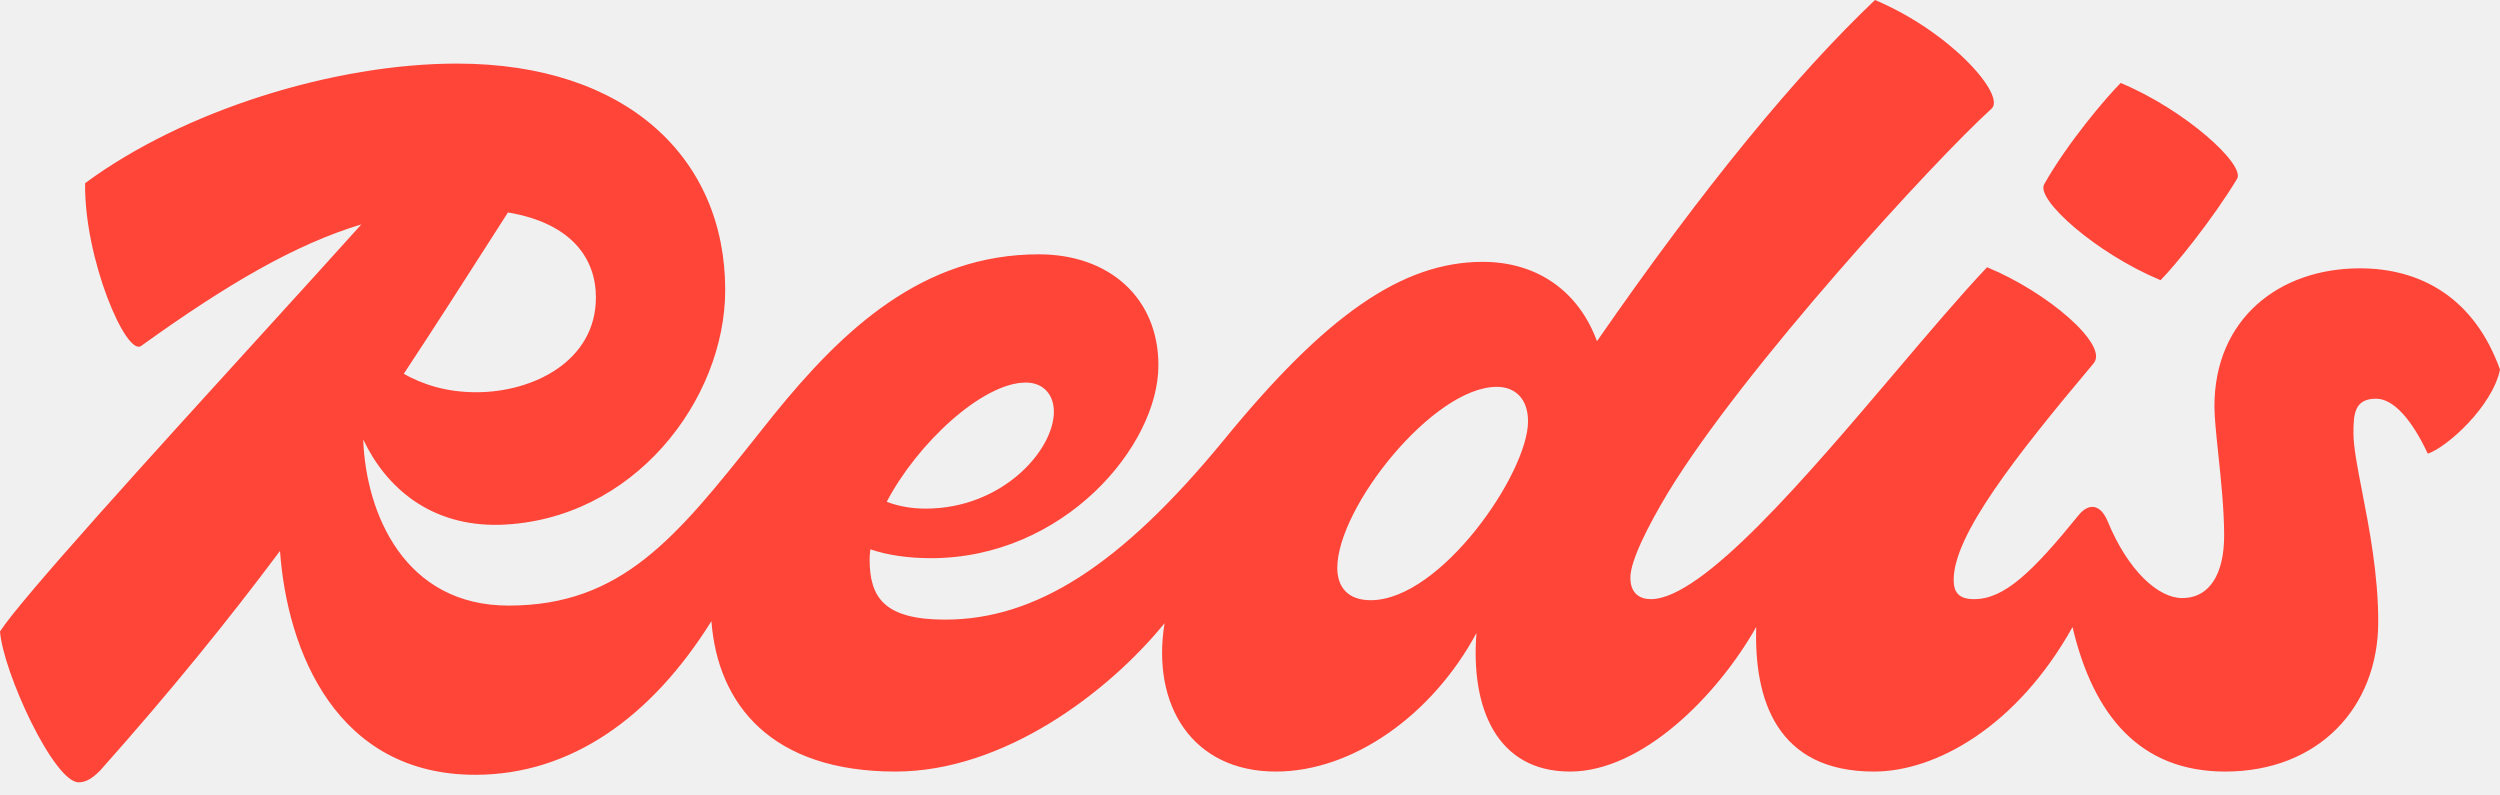
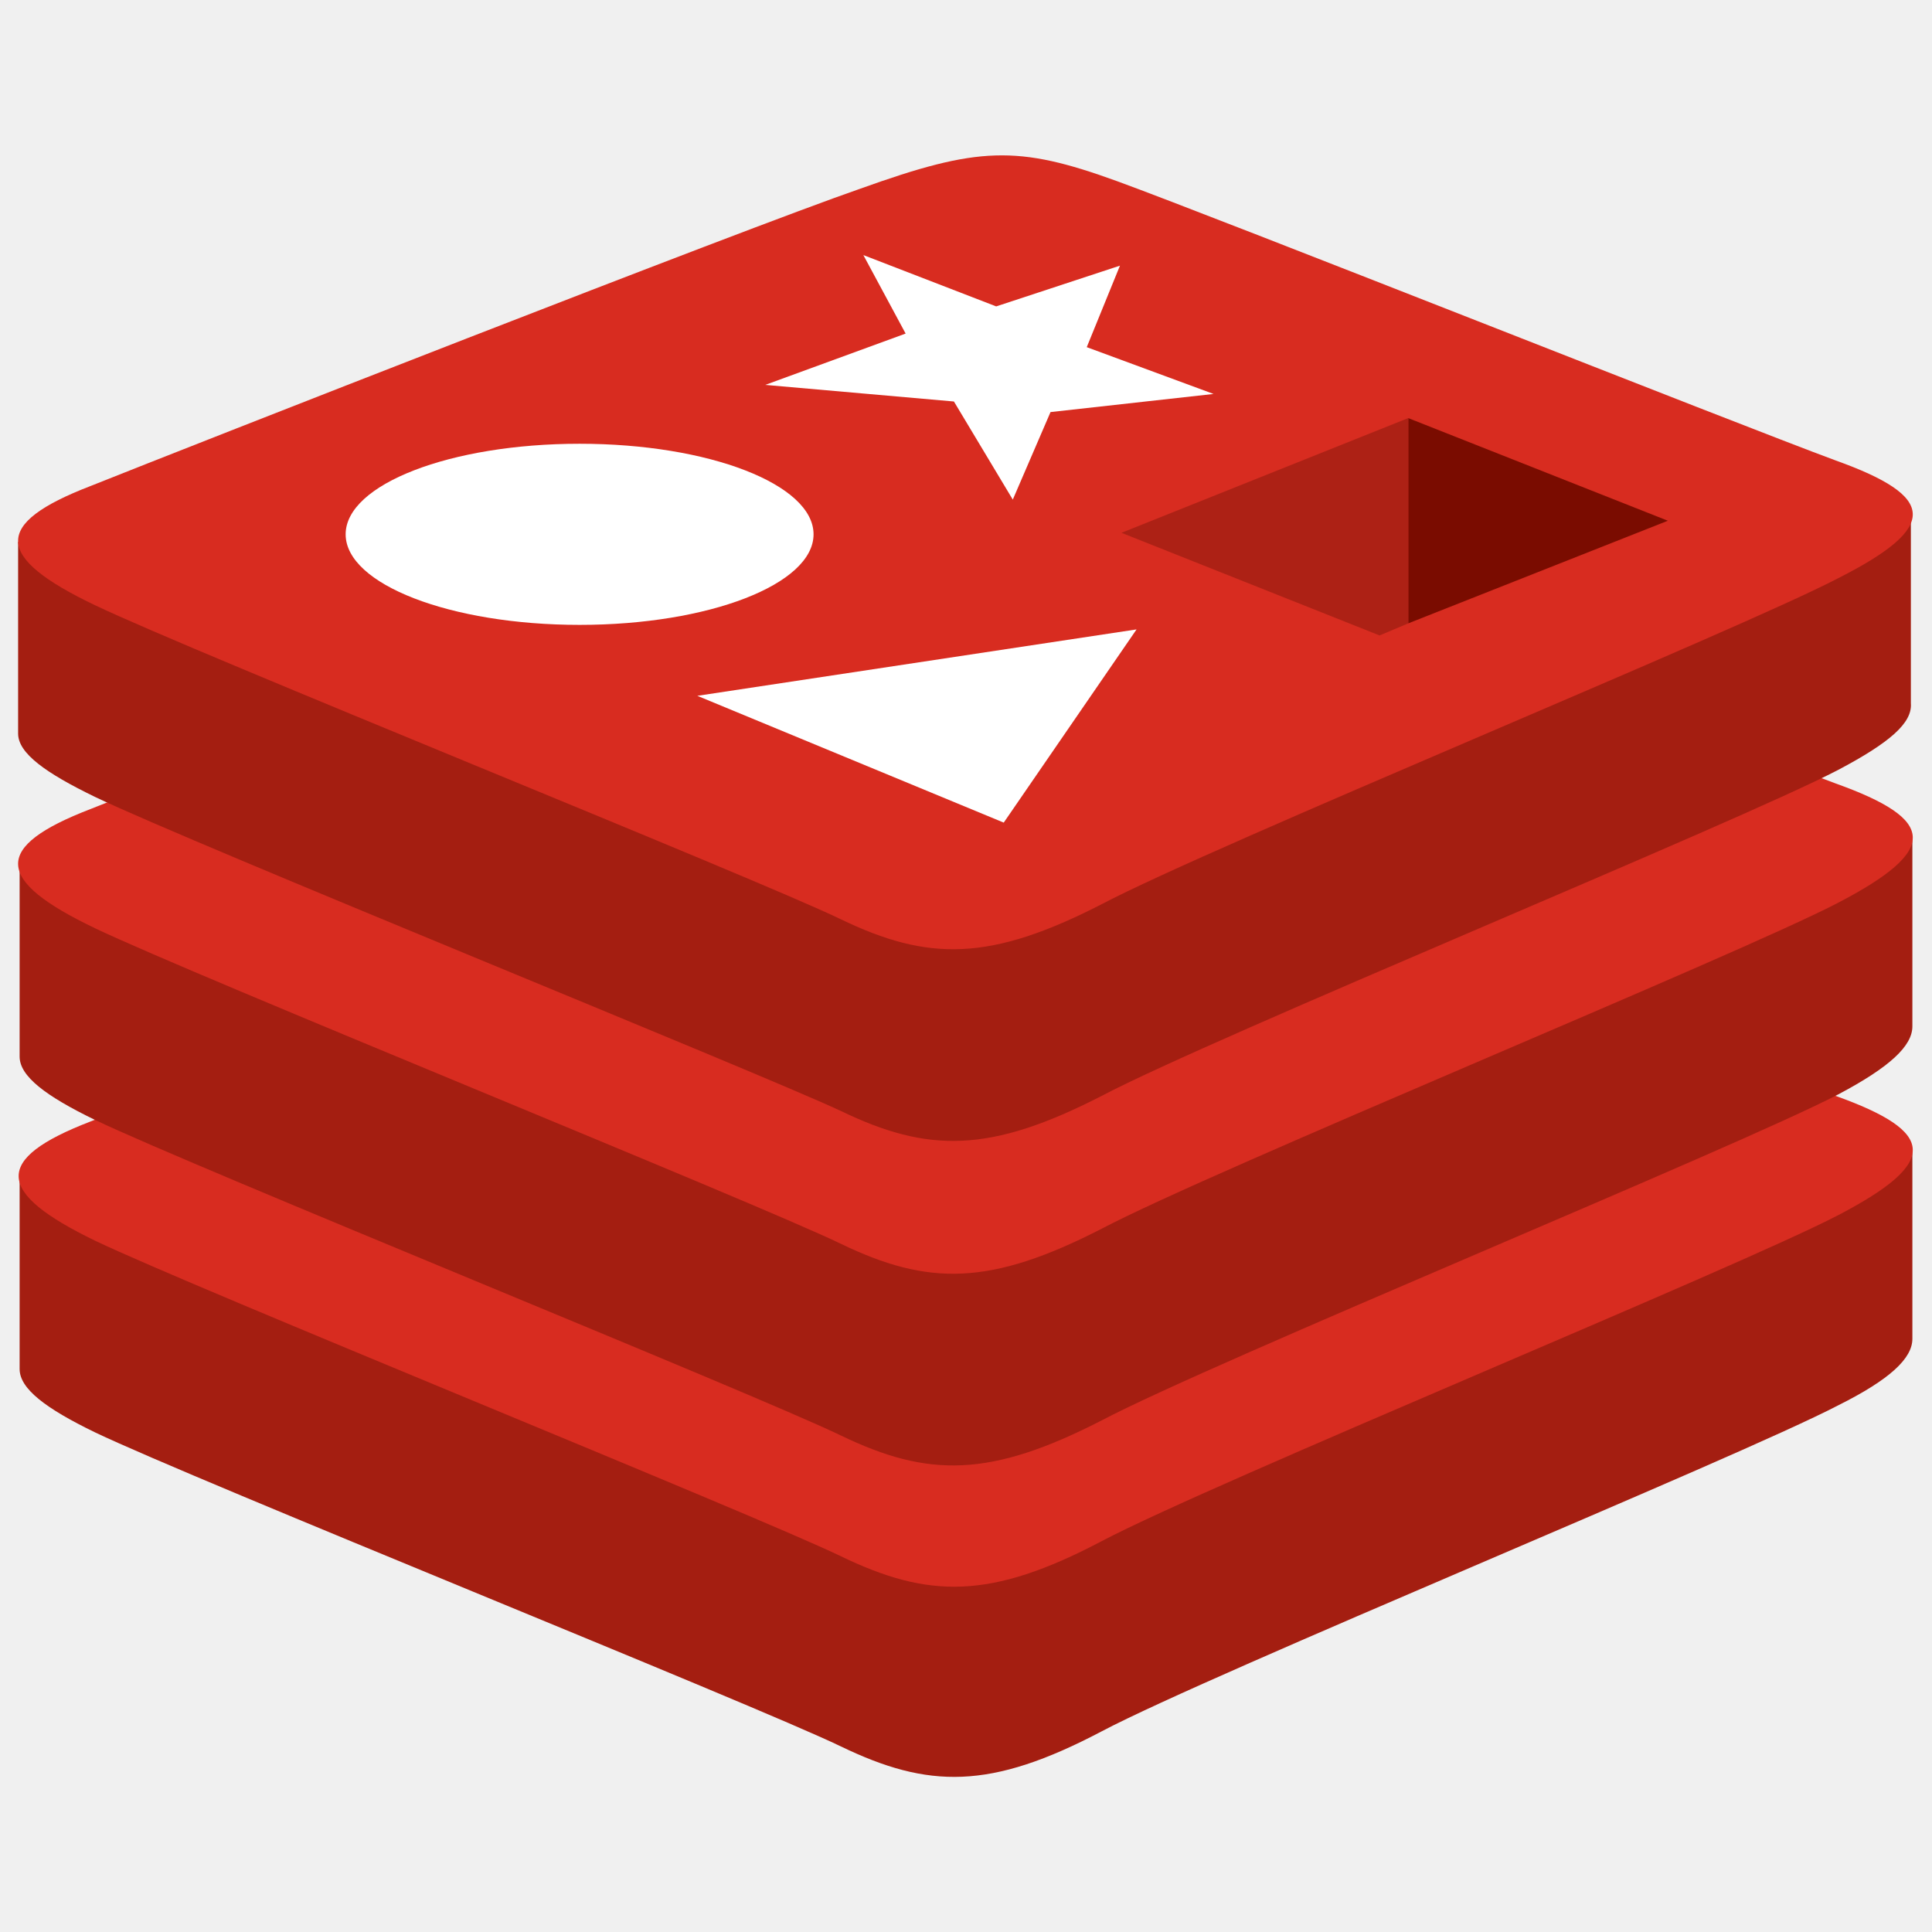
- <svg xmlns="http://www.w3.org/2000/svg" width="85" height="27" viewBox="0 0 85 27" fill="none">
-   <g clip-path="url(#clip0_1878_297)">
-     <path fill-rule="evenodd" clip-rule="evenodd" d="M75.291 13.812C75.291 10.845 77.489 9.123 80.237 9.123C82.289 9.123 84.121 10.112 85 12.567C84.743 13.812 83.205 15.205 82.545 15.425C81.996 14.252 81.373 13.556 80.787 13.556C80.054 13.556 80.017 14.069 80.017 14.728C80.017 15.195 80.151 15.883 80.312 16.711C80.555 17.962 80.86 19.531 80.86 21.14C80.86 24.071 78.808 26.233 75.657 26.233C72.772 26.233 71.178 24.341 70.466 21.32C68.582 24.697 65.826 26.233 63.713 26.233C60.411 26.233 59.634 23.792 59.712 21.316C58.385 23.661 55.831 26.233 53.382 26.233C50.881 26.233 49.998 24.056 50.2 21.521C48.702 24.312 45.992 26.233 43.379 26.233C40.544 26.233 39.141 23.981 39.595 21.189C37.688 23.533 34.137 26.233 30.446 26.233C26.237 26.233 24.405 23.963 24.188 21.119C22.157 24.375 19.419 26.343 16.157 26.343C11.449 26.343 9.765 22.156 9.52 18.732C7.775 21.068 5.814 23.492 3.407 26.196C3.151 26.453 2.931 26.599 2.675 26.599C1.832 26.599 0.11 22.862 0 21.47C0.723 20.348 5.281 15.34 8.951 11.308C10.241 9.891 11.421 8.594 12.286 7.629C10.039 8.307 7.722 9.66 4.8 11.761C4.287 12.127 2.858 8.793 2.894 6.228C6.265 3.737 11.394 2.162 15.534 2.162C21.323 2.162 24.657 5.386 24.657 9.856C24.657 13.593 21.543 17.696 17 17.843C14.638 17.904 13.124 16.578 12.349 14.941C12.442 17.473 13.759 20.59 17.293 20.59C21.146 20.59 22.997 18.265 25.756 14.796C25.935 14.57 26.118 14.34 26.306 14.106C28.651 11.211 31.362 8.647 35.319 8.647C37.737 8.647 39.386 10.149 39.386 12.42C39.386 15.168 36.162 18.978 31.655 18.978C30.886 18.978 30.184 18.877 29.592 18.677C29.577 18.792 29.567 18.906 29.567 19.015C29.567 20.297 30.043 21.067 32.132 21.067C35.209 21.067 38.103 19.235 41.621 14.948C45.065 10.735 47.666 8.903 50.414 8.903C52.269 8.903 53.676 9.908 54.297 11.601C57.98 6.283 61.104 2.514 63.75 0C66.351 1.099 68.22 3.261 67.707 3.7C65.765 5.459 59.28 12.53 56.715 16.744C56.056 17.843 55.433 19.052 55.433 19.638C55.433 20.188 55.763 20.371 56.129 20.371C57.89 20.371 61.418 16.215 64.465 12.625C65.603 11.284 66.674 10.023 67.56 9.086C69.612 9.929 71.7 11.724 71.188 12.347C68.476 15.571 66.425 18.209 66.425 19.711C66.425 20.114 66.571 20.371 67.121 20.371C68.147 20.371 69.099 19.455 70.675 17.513C71.004 17.11 71.407 17.11 71.664 17.733C72.36 19.418 73.386 20.334 74.192 20.334C75.144 20.334 75.621 19.491 75.621 18.209C75.621 17.333 75.514 16.314 75.422 15.437C75.352 14.773 75.291 14.191 75.291 13.812ZM16.194 13.336C18.136 13.336 20.261 12.274 20.261 10.112C20.261 8.8 19.447 7.591 17.271 7.223C17.156 7.402 17.042 7.58 16.929 7.757C15.823 9.486 14.78 11.116 13.728 12.71C14.359 13.064 15.156 13.336 16.194 13.336ZM35.832 13.996C35.832 13.409 35.465 13.007 34.879 13.007C33.409 13.007 31.192 15.069 30.149 17.061C30.534 17.21 30.986 17.293 31.472 17.293C34.073 17.293 35.832 15.315 35.832 13.996ZM45.468 19.308C45.468 19.968 45.834 20.407 46.603 20.407C48.985 20.407 51.953 16.084 51.953 14.325C51.953 13.593 51.55 13.153 50.89 13.153C48.728 13.153 45.468 17.256 45.468 19.308ZM76.06 6.082C75.217 7.474 73.935 9.05 73.459 9.526C71.26 8.61 69.209 6.778 69.502 6.265C70.308 4.836 71.627 3.298 72.103 2.821C74.301 3.737 76.353 5.606 76.06 6.082Z" fill="#FF4438" />
-   </g>
-   <defs>
-     <clipPath id="clip0_1878_297">
-       <rect width="85" height="26.599" fill="white" />
-     </clipPath>
-   </defs>
+ <svg xmlns="http://www.w3.org/2000/svg" viewBox="0 0 128 128">
+   <path fill="#A41E11" d="M121.8 93.1c-6.7 3.5-41.4 17.7-48.8 21.6-7.4 3.9-11.5 3.8-17.3 1S13 98.1 6.3 94.9c-3.3-1.6-5-2.9-5-4.2V78s48-10.5 55.8-13.2c7.8-2.8 10.4-2.9 17-.5s46.1 9.5 52.6 11.9v12.5c0 1.3-1.5 2.7-4.9 4.4z" />
+   <path fill="#D82C20" d="M121.8 80.5C115.1 84 80.4 98.2 73 102.1c-7.4 3.9-11.5 3.8-17.3 1-5.8-2.8-42.7-17.7-49.4-20.9C-.3 79-.5 76.8 6 74.3c6.5-2.6 43.2-17 51-19.7 7.8-2.8 10.4-2.9 17-.5s41.1 16.1 47.6 18.5c6.7 2.4 6.9 4.4.2 7.9z" />
+   <path fill="#A41E11" d="M121.8 72.5C115.1 76 80.4 90.2 73 94.1c-7.4 3.8-11.5 3.8-17.3 1C49.9 92.3 13 77.4 6.3 74.2c-3.3-1.6-5-2.9-5-4.2V57.3s48-10.5 55.8-13.2c7.8-2.8 10.4-2.9 17-.5s46.1 9.5 52.6 11.9V68c0 1.3-1.5 2.7-4.9 4.5z" />
+   <path fill="#D82C20" d="M121.8 59.8c-6.7 3.5-41.4 17.7-48.8 21.6-7.4 3.8-11.5 3.8-17.3 1C49.9 79.6 13 64.7 6.3 61.5s-6.8-5.4-.3-7.9c6.5-2.6 43.2-17 51-19.7 7.8-2.8 10.4-2.9 17-.5s41.1 16.1 47.6 18.5c6.7 2.4 6.9 4.4.2 7.9z" />
+   <path fill="#A41E11" d="M121.8 51c-6.7 3.5-41.4 17.7-48.8 21.6-7.4 3.8-11.5 3.8-17.3 1C49.9 70.9 13 56 6.3 52.8c-3.3-1.6-5.1-2.9-5.1-4.2V35.9s48-10.5 55.8-13.2c7.8-2.8 10.4-2.9 17-.5s46.1 9.5 52.6 11.9v12.5c.1 1.3-1.4 2.6-4.8 4.4z" />
+   <path fill="#D82C20" d="M121.8 38.3C115.1 41.8 80.4 56 73 59.9c-7.4 3.8-11.5 3.8-17.3 1S13 43.3 6.3 40.1s-6.8-5.4-.3-7.9c6.5-2.6 43.2-17 51-19.7 7.8-2.8 10.4-2.9 17-.5s41.1 16.1 47.6 18.5c6.7 2.4 6.9 4.4.2 7.8z" />
+   <path fill="#fff" d="M80.4 26.1l-10.8 1.2-2.5 5.8-3.9-6.5-12.5-1.1 9.3-3.4-2.8-5.2 8.8 3.4 8.2-2.7L72 23zM66.5 54.5l-20.3-8.4 29.1-4.4z" />
+   <ellipse fill="#fff" cx="38.4" cy="35.4" rx="15.5" ry="6" />
+   <path fill="#7A0C00" d="M93.3 27.7l17.2 6.8-17.2 6.8z" />
+   <path fill="#AD2115" d="M74.3 35.3l19-7.6v13.6l-1.9.8z" />
</svg>
